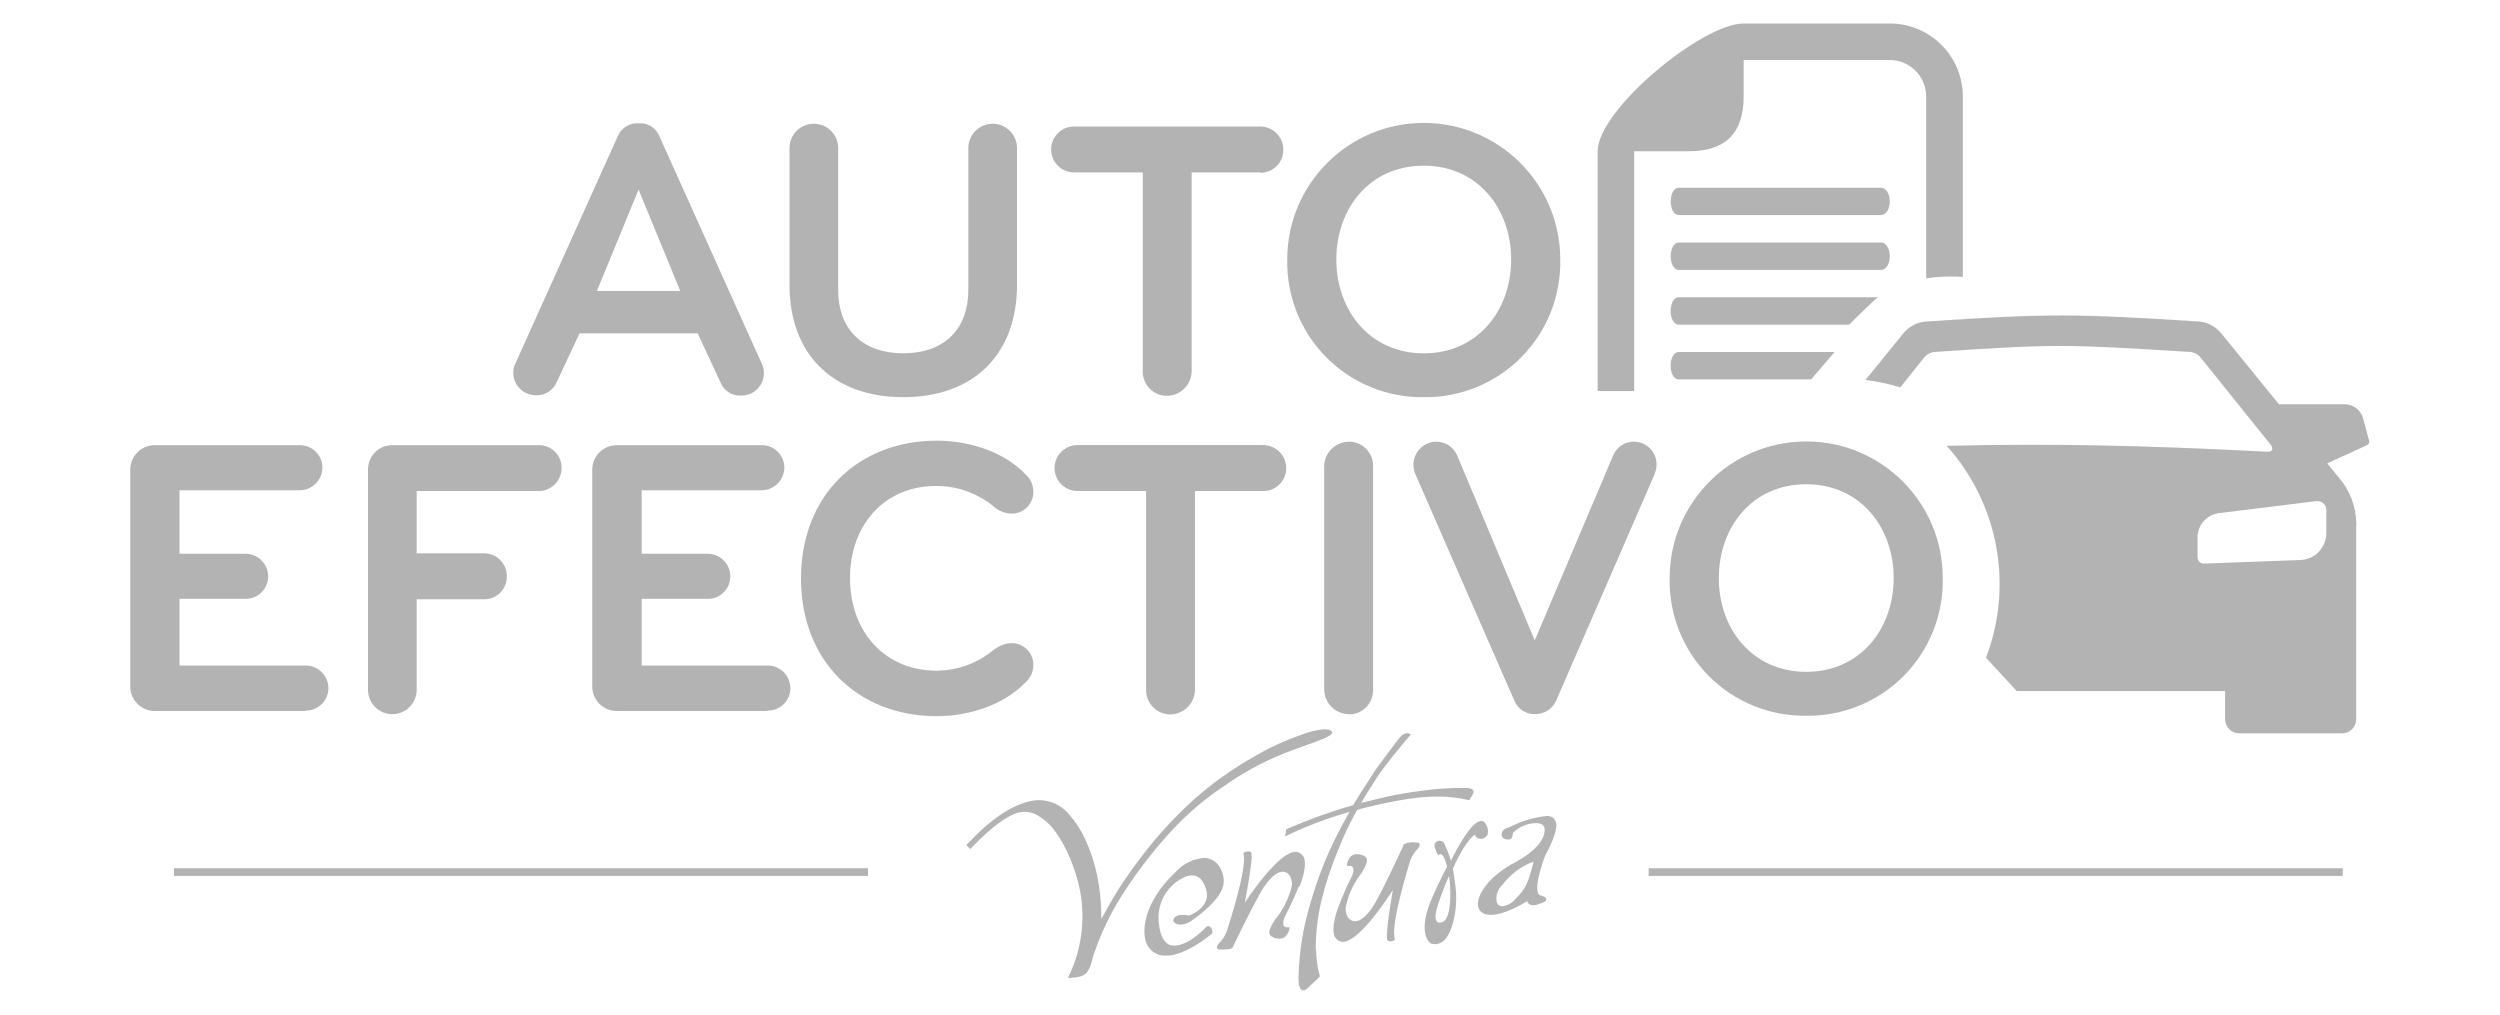
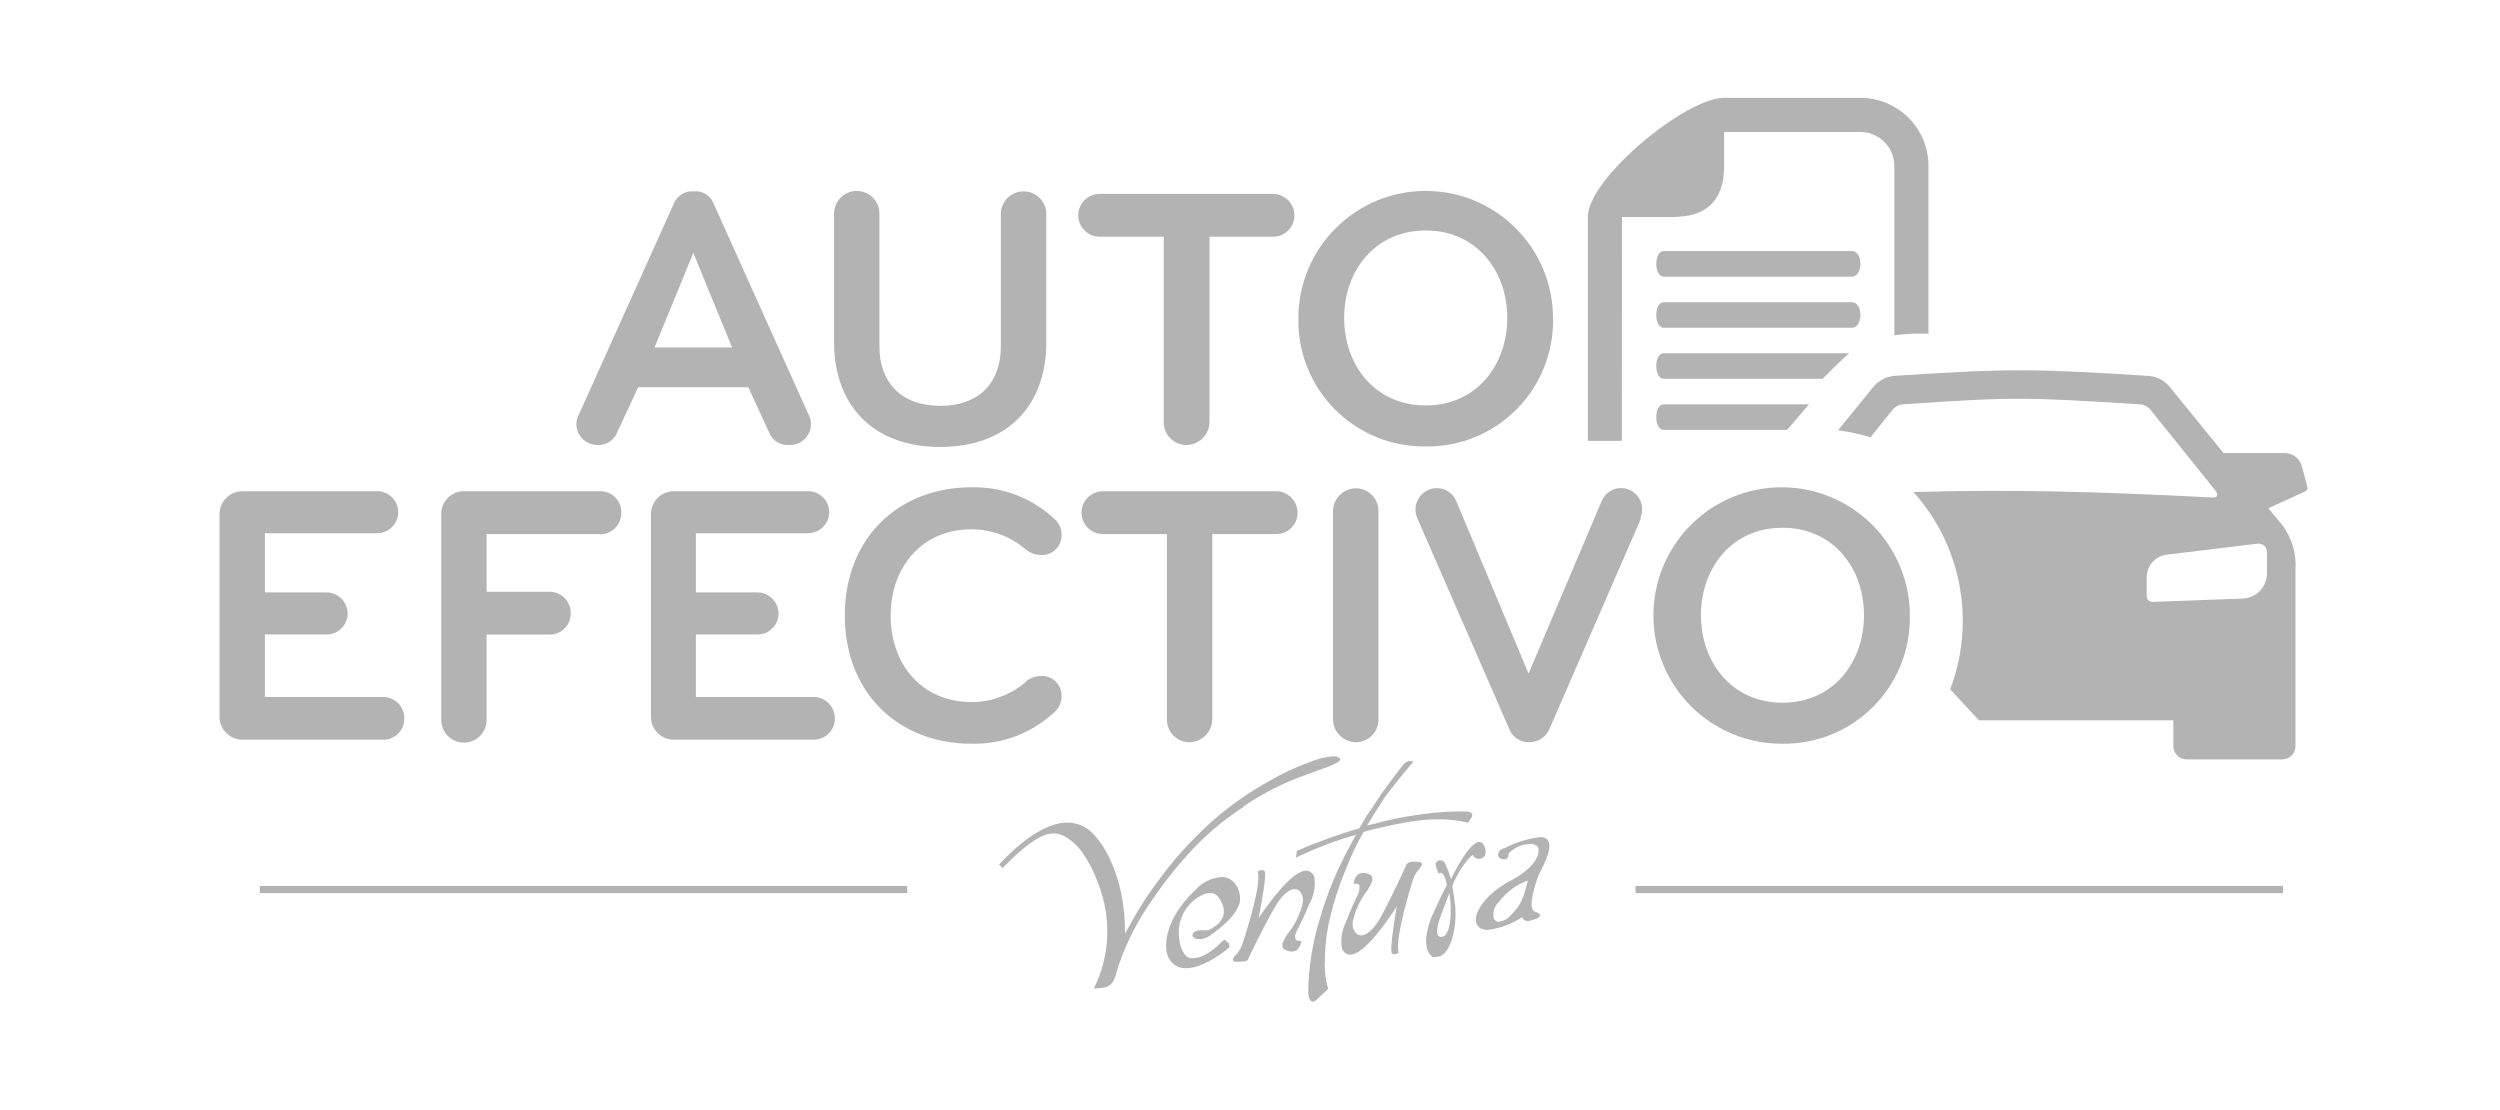
- <svg xmlns="http://www.w3.org/2000/svg" id="Capa_1" data-name="Capa 1" viewBox="0 0 300 121.75">
+ <svg xmlns="http://www.w3.org/2000/svg" id="Capa_1" data-name="Capa 1" viewBox="0 0 253.49 112.49">
  <defs>
    <style>.cls-1,.cls-2{fill:#b3b3b3;}.cls-2{fill-rule:evenodd;}</style>
  </defs>
-   <path class="cls-1" d="M83.72,40H69.54l-2.73,5.85a2.58,2.58,0,0,1-2.44,1.58,2.71,2.71,0,0,1-2.78-2.73,2.57,2.57,0,0,1,.29-1.15L74.14,16.33a2.52,2.52,0,0,1,2.49-1.53,2.46,2.46,0,0,1,2.49,1.53L91.39,43.59a2.58,2.58,0,0,1,.28,1.15,2.7,2.7,0,0,1-2.77,2.73,2.52,2.52,0,0,1-2.44-1.58ZM76.63,22.75l-5,12.16h10Z" />
-   <path class="cls-1" d="M116.2,17.77a2.92,2.92,0,1,1,5.84,0V34.2c0,8.24-5.13,13.46-13.65,13.46S94.74,42.44,94.74,34.2V17.77a2.92,2.92,0,1,1,5.84,0V34.82c0,4.45,2.68,7.57,7.81,7.57s7.81-3.11,7.81-7.57Z" />
-   <path class="cls-1" d="M151.22,20.69H143V44.5a3,3,0,0,1-3,3,2.9,2.9,0,0,1-2.87-3V20.69h-8.24a2.75,2.75,0,1,1,0-5.51h22.27A2.78,2.78,0,0,1,154,18a2.74,2.74,0,0,1-2.78,2.73" />
-   <path class="cls-1" d="M170.86,47.66a16.17,16.17,0,0,1-16.39-16.53,16.38,16.38,0,1,1,32.76,0,16.17,16.17,0,0,1-16.38,16.53m0-27.78c-6.52,0-10.49,5.17-10.49,11.26s4,11.26,10.49,11.26,10.49-5.17,10.49-11.26-4-11.26-10.49-11.26" />
-   <path class="cls-1" d="M36.63,85.32h-18a2.94,2.94,0,0,1-3-2.92V56.34a2.94,2.94,0,0,1,3-2.92H35.91a2.7,2.7,0,0,1,2.78,2.68,2.74,2.74,0,0,1-2.78,2.73H21.54v7.62h7.91a2.73,2.73,0,0,1,2.73,2.73,2.69,2.69,0,0,1-2.73,2.68H21.54v8H36.63a2.74,2.74,0,0,1,2.78,2.73,2.7,2.7,0,0,1-2.78,2.68" />
-   <path class="cls-1" d="M64.66,58.92H50V66.4h8.14a2.73,2.73,0,0,1,2.68,2.78,2.69,2.69,0,0,1-2.68,2.73H50V82.78a2.92,2.92,0,0,1-5.84,0V56.34a2.9,2.9,0,0,1,2.92-2.92H64.66a2.7,2.7,0,0,1,2.73,2.73,2.77,2.77,0,0,1-2.73,2.78" />
-   <path class="cls-1" d="M92.07,85.32h-18a2.94,2.94,0,0,1-3-2.92V56.34a2.94,2.94,0,0,1,3-2.92H91.34a2.7,2.7,0,0,1,2.78,2.68,2.74,2.74,0,0,1-2.78,2.73H77v7.62h7.91a2.73,2.73,0,0,1,2.73,2.73,2.69,2.69,0,0,1-2.73,2.68H77v8H92.07a2.74,2.74,0,0,1,2.78,2.73,2.7,2.7,0,0,1-2.78,2.68" />
-   <path class="cls-1" d="M119.46,77.85a3.33,3.33,0,0,1,1.91-.67A2.58,2.58,0,0,1,124,79.86a2.71,2.71,0,0,1-.91,2c-2.73,2.83-6.95,4.08-10.68,4.08-9.39,0-16.29-6.52-16.29-16.53s6.9-16.53,16.29-16.53c3.74,0,8,1.24,10.68,4.07a2.71,2.71,0,0,1,.91,2,2.58,2.58,0,0,1-2.64,2.68,3.32,3.32,0,0,1-1.91-.67,10.7,10.7,0,0,0-7-2.64C106.14,58.25,102,63,102,69.37s4.12,11.11,10.39,11.11a10.72,10.72,0,0,0,7-2.63" />
-   <path class="cls-1" d="M151.59,58.92H143.4V82.73a3,3,0,0,1-3,3,2.91,2.91,0,0,1-2.87-3V58.92h-8.23a2.75,2.75,0,1,1,0-5.51h22.27a2.78,2.78,0,0,1,2.78,2.78,2.74,2.74,0,0,1-2.78,2.73" />
-   <path class="cls-1" d="M216.75,85.89a16.17,16.17,0,0,1-16.39-16.53,16.38,16.38,0,1,1,32.77,0,16.17,16.17,0,0,1-16.38,16.53m0-27.78c-6.51,0-10.49,5.17-10.49,11.26s4,11.25,10.49,11.25,10.49-5.17,10.49-11.25-4-11.26-10.49-11.26" />
-   <path class="cls-2" d="M231,38.59a3.93,3.93,0,0,0-2.66,1.49l-4.48,5.51a25,25,0,0,1,4.17.9L230.82,43a1.91,1.91,0,0,1,1.36-.77c14.89-1,15.78-.9,30.61,0a1.91,1.91,0,0,1,1.36.77l8.39,10.44c.26.37.17.86-.53.76-15.08-.77-25.79-1-38.41-.7a24.8,24.8,0,0,1,4.72,25.43l3.69,4h25v3.33A1.7,1.7,0,0,0,268.71,88h12.35a1.69,1.69,0,0,0,1.68-1.69V63.57a8.67,8.67,0,0,0-1.63-5.7l-1.84-2.27,4.54-2.07c.33-.15.58-.3.48-.66l-.73-2.71a2.31,2.31,0,0,0-2.09-1.65h-8l-6.86-8.44A4,4,0,0,0,264,38.59c-15-.95-18-1-33,0m47,21.54a1.08,1.08,0,0,1,1.16,1.11V64a3.24,3.24,0,0,1-3.08,3.2l-11.6.43a.74.74,0,0,1-.77-.74V64.36a2.94,2.94,0,0,1,2.7-2.8Z" />
-   <path class="cls-1" d="M225.36,35.67h-23.9c-1.31,0-1.31,3.29,0,3.29h20.44s2.77-2.79,3.46-3.29" />
-   <path class="cls-1" d="M196.1,18.15h6.57q6.57,0,6.57-6.57V7.2h17.52a4.39,4.39,0,0,1,4.38,4.38V33.4a20.11,20.11,0,0,1,3-.22c.47,0,.94,0,1.4.05V11.58a8.76,8.76,0,0,0-8.76-8.76H209.24c-5,0-17.52,10.37-17.52,15.33V46.93h4.38Z" />
-   <path class="cls-1" d="M225.67,29.1h-24.2c-1.31,0-1.31,3.29,0,3.29h24.2c1.47,0,1.47-3.29,0-3.29" />
-   <path class="cls-1" d="M225.67,22.53h-24.2c-1.31,0-1.31,3.28,0,3.28h24.2c1.47,0,1.47-3.28,0-3.28" />
-   <path class="cls-1" d="M201.46,45.53h15.87l2.82-3.29H201.46c-1.31,0-1.31,3.29,0,3.29" />
-   <rect class="cls-1" x="20.87" y="104.19" width="83.29" height="0.92" />
-   <rect class="cls-1" x="197.84" y="104.19" width="83.29" height="0.92" />
-   <path class="cls-1" d="M161.9,85.7a3,3,0,0,1-3-3V56a3,3,0,0,1,3-3,2.9,2.9,0,0,1,2.87,3V82.73a2.9,2.9,0,0,1-2.87,3" />
-   <path class="cls-1" d="M198.55,56.91,186.72,84.12a2.77,2.77,0,0,1-2.49,1.58,2.62,2.62,0,0,1-2.49-1.58L169.85,56.91a2.83,2.83,0,0,1-.24-1.1A2.79,2.79,0,0,1,172.29,53a2.74,2.74,0,0,1,2.54,1.58l9.34,22.27,9.44-22.27A2.69,2.69,0,0,1,196.06,53a2.73,2.73,0,0,1,2.73,2.73,3.27,3.27,0,0,1-.24,1.15" />
-   <path class="cls-1" d="M157.89,114a25.58,25.58,0,0,1,.64-5.76,41.66,41.66,0,0,1,2.12-6.42,35.68,35.68,0,0,1,2.21-4.63c.68-.21,1.69-.46,3-.74.8-.17,1.6-.33,2.37-.46s1.47-.23,2.14-.3,1.37-.1,2.1-.1a15.66,15.66,0,0,1,3.77.42l.08,0,.1-.17c.37-.54.41-.73.41-.83,0-.41-.62-.44-.82-.45h-.22l-1.11,0a34.64,34.64,0,0,0-4,.32c-1.64.21-3.15.47-4.5.78l-2.84.69c.58-1,1.23-2,1.94-3.12s2.91-3.8,3.61-4.62l.43-.48-.14-.06a1,1,0,0,0-.34-.09h0a1.32,1.32,0,0,0-.88.54c-.31.35-2.75,3.64-2.87,3.82l-.5.77c-.65,1-1,1.6-1.22,1.88l-.74,1.21-.24.41a1.25,1.25,0,0,1-.28.09l-1,.29c-.34.09-1.24.4-2.62.88s-2.63,1-3.7,1.45l-.43.18-.15.87.64-.31a47.22,47.22,0,0,1,7.11-2.64h0a.62.62,0,0,1-.1.15l-.67,1.21a45.39,45.39,0,0,0-3.9,9.48,33,33,0,0,0-1.47,9.09c0,.63.07,1.48.57,1.5h0a.67.67,0,0,0,.47-.23l1.16-1.08.14-.14.14-.14.08-.08,0-.06a11.15,11.15,0,0,1-.44-3.18m-1.54,4.78h0Z" />
-   <path class="cls-1" d="M155.94,106.41c.9-2.22.61-3.28.59-3.33a1.17,1.17,0,0,0-1-.86c-1.87-.09-5.15,4.59-6.15,6.09.11-.6.31-1.65.48-2.7.54-3.33.31-3.38.16-3.41a.85.85,0,0,0-.77.14l-.05,0,0,.06c.58,1.67-2,9.33-2,9.4v0a4,4,0,0,1-.93,1.4c-.05.05-.31.33-.23.55s.17.19.37.19h.38c.72,0,1.19-.06,1.26-.54,3.2-6.59,3.77-7.17,3.79-7.19l0,0s1.1-1.66,2.11-1.61h0a1,1,0,0,1,.77.42,1.83,1.83,0,0,1,.27,1.41,10,10,0,0,1-2,3.95c-.48.74-.75,1.27-.65,1.65a.59.59,0,0,0,.31.38,1.94,1.94,0,0,0,.79.23,1.24,1.24,0,0,0,.61-.12c.54-.25.68-1.09.69-1.12l0-.13h-.31a.42.42,0,0,1-.38-.19c-.18-.3.06-.93.16-1.14a37.68,37.68,0,0,0,1.65-3.59" />
-   <path class="cls-1" d="M169.8,101.07l-.23,0c-.71.05-1.18.09-1.24.56-3.08,6.65-3.64,7.24-3.65,7.26l0,0s-1.08,1.71-2.11,1.66a1,1,0,0,1-.77-.4,1.82,1.82,0,0,1-.29-1.4,9.92,9.92,0,0,1,1.88-4c.46-.75.72-1.29.62-1.67a.59.59,0,0,0-.32-.37,1.89,1.89,0,0,0-.76-.21,1.27,1.27,0,0,0-.64.13c-.53.26-.66,1.09-.66,1.13l0,.14.14,0c.29,0,.47,0,.56.17.18.3,0,.93-.14,1.14a39,39,0,0,0-1.58,3.62c-.86,2.24-.54,3.29-.53,3.35a1.17,1.17,0,0,0,1,.84c1.87.09,5.08-4.69,6.06-6.21-.1.61-.28,1.66-.43,2.71-.48,3.34-.24,3.38-.09,3.41a.85.85,0,0,0,.77-.16l0,0,0-.06c-.62-1.66,1.82-9.36,1.84-9.44h0a4,4,0,0,1,.9-1.42c.05-.05.31-.33.22-.55s-.21-.21-.54-.18" />
-   <path class="cls-1" d="M184.88,107.47a.47.47,0,0,1-.29-.26c-.52-1.06.8-4.43.8-4.46,1.75-3.22,1.38-4.07,1.26-4.22-.12-.38-.46-.59-1-.62a12.71,12.71,0,0,0-4.61,1.4,1,1,0,0,0-.77.49.7.7,0,0,0,0,.65c.23.34.78.29.78.29.37,0,.45-.41.49-.64,0,0,0-.11,0-.14a4.05,4.05,0,0,1,2.81-1.19c.29,0,1,.11,1,.7.17,2.32-4,4.24-4,4.26-2.93,1.72-4.13,3.77-4,4.95a1.19,1.19,0,0,0,.86,1,2.06,2.06,0,0,0,.56.1c1.62.08,3.92-1.29,4.48-1.63a.71.71,0,0,0,.68.48,1.83,1.83,0,0,0,.76-.16c.6-.17.85-.33.86-.54s-.2-.34-.66-.49M184,103.4l0,.17c-.6,2.21-.81,3-2.14,4.3a2.39,2.39,0,0,1-1.61.88.67.67,0,0,1-.62-.42,2.21,2.21,0,0,1,.66-2.15A8.28,8.28,0,0,1,184,103.4" />
-   <path class="cls-1" d="M178.45,100.32a1.49,1.49,0,0,0,0-1.14c-.16-.42-.39-.64-.68-.66-1.22-.06-3.13,3.69-3.65,4.77a15.52,15.52,0,0,0-.78-2,.93.93,0,0,0-.23-.31.9.9,0,0,0-.34-.09.59.59,0,0,0-.58.34.4.4,0,0,0,0,.42.25.25,0,0,1,0,.08,3.71,3.71,0,0,0,.31.79l.06.11.1-.07a.28.28,0,0,1,.19-.07c.29,0,.61.63.79,1.54-1,1.84-2,4.19-2,4.21-1.55,4,0,5,.14,5a1.65,1.65,0,0,0,.38.06,1.52,1.52,0,0,0,1.17-.49c1-1,1.48-3.52,1.41-5.37,0-.85-.35-2.92-.39-3.21.14-.31,1.41-3.21,2.63-4.07a.74.74,0,0,0,.66.51h.07a.84.84,0,0,0,.68-.37m-4.9,10a.79.79,0,0,1-.63.41.48.48,0,0,1-.48-.19c-.37-.56.24-2.2.5-2.9.46-1.25.8-2.1,1-2.51.18,1,.37,4.05-.38,5.19" />
-   <path class="cls-1" d="M147.42,93.95a35.17,35.17,0,0,1,7.87-4c2-.76,4.87-1.6,4.55-2.12-.15-.24-.4-.32-1-.32a10.18,10.18,0,0,0-2.84.72,31,31,0,0,0-5.43,2.52,42.16,42.16,0,0,0-7.31,5.19,53.17,53.17,0,0,0-4.52,4.65c-1.14,1.37-2.22,2.77-3.2,4.16a41.35,41.35,0,0,0-2.39,3.75c-.51.93-.81,1.46-1,1.76a24.58,24.58,0,0,0-.51-5.3,20.2,20.2,0,0,0-1.4-4.21,12.06,12.06,0,0,0-1.93-3,4.69,4.69,0,0,0-4.69-1.61c-2.28.49-4.84,2.24-7.59,5.2l-.07.08.48.46.07-.08c2.45-2.56,4.41-4,5.83-4.32a3.1,3.1,0,0,1,2.18.37,6.85,6.85,0,0,1,2.16,2,15,15,0,0,1,1.69,3.07,20.11,20.11,0,0,1,1.14,3.51,16.52,16.52,0,0,1-1.28,10.76l-.07.16h.17a7,7,0,0,0,1.14-.13,1.72,1.72,0,0,0,1-.58,4.09,4.09,0,0,0,.6-1.51,6.73,6.73,0,0,1,.38-1.14l.23-.66a33.33,33.33,0,0,1,3.4-6.58,56,56,0,0,1,5.38-6.92,35,35,0,0,1,6.9-5.82" />
-   <path class="cls-1" d="M145.09,111.11a.59.59,0,0,0-.41.19s-2.07,2.26-3.86,2.17a2,2,0,0,1-.37-.05c-.71-.18-1.27-1.22-1.38-2.6a5.32,5.32,0,0,1,2.9-5.48,2.22,2.22,0,0,1,1.12-.29c.77,0,1.33.61,1.65,1.7.6,2-1.71,3-2,3.1-.07,0-.29,0-.56-.05a1.71,1.71,0,0,0-1.14.21c-.27.24-.27.43-.23.56s.35.36.74.38a2.24,2.24,0,0,0,1.21-.31c.16-.11,3.94-2.58,4.08-4.69a3.13,3.13,0,0,0-.73-2.25,2.21,2.21,0,0,0-1.57-.75,5.12,5.12,0,0,0-3.5,1.73c-3.84,3.58-4.22,7.41-3.28,8.87a2.38,2.38,0,0,0,2,1.13c2.44.12,5.6-2.58,5.73-2.69l0,0v-.05c0-.08,0-.75-.44-.76" />
+   <path class="cls-1" d="M75.88,39.27H64.71l-2.15,4.61a2,2,0,0,1-1.92,1.24A2.14,2.14,0,0,1,58.44,43a2,2,0,0,1,.23-.91l9.67-21.48a2,2,0,0,1,2-1.21,1.94,1.94,0,0,1,2,1.21l9.67,21.48a2,2,0,0,1,.22.91A2.13,2.13,0,0,1,80,45.12,2,2,0,0,1,78,43.88ZM70.3,25.64l-3.93,9.59h7.86Z" />
+   <path class="cls-1" d="M101.48,21.71a2.3,2.3,0,1,1,4.61,0v13c0,6.49-4,10.61-10.76,10.61S84.57,41.16,84.57,34.66v-13a2.3,2.3,0,1,1,4.6,0V35.15c0,3.51,2.11,6,6.16,6s6.15-2.45,6.15-6Z" />
+   <path class="cls-1" d="M129.09,24h-6.45V42.78a2.35,2.35,0,0,1-2.34,2.34A2.29,2.29,0,0,1,118,42.78V24h-6.5a2.17,2.17,0,1,1,0-4.34h17.56a2.19,2.19,0,0,1,2.19,2.19A2.16,2.16,0,0,1,129.09,24" />
+   <path class="cls-1" d="M144.57,45.27a12.74,12.74,0,0,1-12.92-13,12.91,12.91,0,1,1,25.82,0,12.74,12.74,0,0,1-12.91,13m0-21.9c-5.14,0-8.27,4.08-8.27,8.87s3.13,8.87,8.27,8.87,8.27-4.08,8.27-8.87-3.13-8.87-8.27-8.87" />
+   <path class="cls-1" d="M38.76,75H24.6a2.32,2.32,0,0,1-2.34-2.3V52.11a2.32,2.32,0,0,1,2.34-2.3H38.19a2.13,2.13,0,0,1,2.19,2.11,2.16,2.16,0,0,1-2.19,2.15H26.86v6H33.1a2.15,2.15,0,0,1,2.15,2.15,2.12,2.12,0,0,1-2.15,2.11H26.86v6.34h11.9A2.16,2.16,0,0,1,41,72.84,2.13,2.13,0,0,1,38.76,75" />
+   <path class="cls-1" d="M60.86,54.15H49.34V60h6.42a2.15,2.15,0,0,1,2.11,2.19,2.12,2.12,0,0,1-2.11,2.15H49.34V73a2.3,2.3,0,0,1-4.6,0V52.11a2.29,2.29,0,0,1,2.3-2.3H60.86A2.12,2.12,0,0,1,63,52a2.18,2.18,0,0,1-2.15,2.19" />
+   <path class="cls-1" d="M82.46,75H68.3A2.32,2.32,0,0,1,66,72.65V52.11a2.32,2.32,0,0,1,2.34-2.3H81.89a2.13,2.13,0,0,1,2.19,2.11,2.16,2.16,0,0,1-2.19,2.15H70.56v6h6.23a2.15,2.15,0,0,1,2.15,2.15,2.12,2.12,0,0,1-2.15,2.11H70.56v6.34h11.9a2.16,2.16,0,0,1,2.19,2.15A2.13,2.13,0,0,1,82.46,75" />
+   <path class="cls-1" d="M104.05,69.07a2.62,2.62,0,0,1,1.51-.53,2,2,0,0,1,2.08,2.11,2.14,2.14,0,0,1-.72,1.55,11.9,11.9,0,0,1-8.42,3.21c-7.4,0-12.84-5.14-12.84-13s5.44-13,12.84-13a11.89,11.89,0,0,1,8.42,3.21,2.14,2.14,0,0,1,.72,1.55,2,2,0,0,1-2.08,2.11,2.62,2.62,0,0,1-1.51-.53,8.43,8.43,0,0,0-5.55-2.08c-4.95,0-8.19,3.74-8.19,8.76s3.24,8.76,8.19,8.76a8.45,8.45,0,0,0,5.55-2.08" />
+   <path class="cls-1" d="M129.38,54.15h-6.46V72.92a2.35,2.35,0,0,1-2.34,2.34,2.29,2.29,0,0,1-2.26-2.34V54.15h-6.49a2.17,2.17,0,1,1,0-4.34h17.56A2.19,2.19,0,0,1,131.57,52a2.16,2.16,0,0,1-2.19,2.15" />
+   <path class="cls-1" d="M180.74,75.41a13,13,0,1,1,12.91-13,12.75,12.75,0,0,1-12.91,13m0-21.9c-5.13,0-8.27,4.08-8.27,8.87s3.14,8.87,8.27,8.87S189,67.18,189,62.38s-3.13-8.87-8.27-8.87" />
+   <path class="cls-2" d="M192,38.12a3.1,3.1,0,0,0-2.1,1.17l-3.53,4.34a19.74,19.74,0,0,1,3.29.71l2.2-2.74A1.5,1.5,0,0,1,192.9,41c11.73-.8,12.44-.71,24.13,0a1.51,1.51,0,0,1,1.07.61l6.61,8.23c.2.29.13.68-.42.6-11.89-.61-20.33-.83-30.27-.55a19.55,19.55,0,0,1,3.72,20l2.91,3.15h19.72V75.7A1.34,1.34,0,0,0,221.7,77h9.73a1.33,1.33,0,0,0,1.32-1.33V57.81a6.83,6.83,0,0,0-1.28-4.5L230,51.53l3.58-1.63c.26-.12.46-.23.38-.52l-.57-2.14a1.82,1.82,0,0,0-1.65-1.3h-6.28l-5.41-6.65a3.12,3.12,0,0,0-2.1-1.17c-11.84-.75-14.16-.78-26,0m37,17a.85.85,0,0,1,.91.88v2.17a2.56,2.56,0,0,1-2.43,2.52l-9.15.34a.58.58,0,0,1-.61-.59v-2a2.31,2.31,0,0,1,2.12-2.21Z" />
+   <path class="cls-1" d="M187.53,35.82H168.69c-1,0-1,2.59,0,2.59h16.11s2.18-2.2,2.72-2.59" />
+   <path class="cls-1" d="M164.46,22h5.18q5.18,0,5.18-5.18V13.38h13.81a3.46,3.46,0,0,1,3.45,3.45V34a15.85,15.85,0,0,1,2.35-.17c.37,0,.74,0,1.11,0V16.83a6.91,6.91,0,0,0-6.91-6.91H174.82C170.91,9.92,161,18.1,161,22V44.7h3.45Z" />
+   <path class="cls-1" d="M187.77,30.64H168.69c-1,0-1,2.59,0,2.59h19.08c1.16,0,1.16-2.59,0-2.59" />
+   <path class="cls-1" d="M187.77,25.46H168.69c-1,0-1,2.59,0,2.59h19.08c1.16,0,1.16-2.59,0-2.59" />
+   <path class="cls-1" d="M168.69,43.59H181.2L183.43,41H168.69c-1,0-1,2.59,0,2.59" />
+   <rect class="cls-1" x="26.34" y="89.83" width="65.65" height="0.73" />
+   <rect class="cls-1" x="165.84" y="89.83" width="65.65" height="0.73" />
+   <path class="cls-1" d="M137.51,75.26a2.35,2.35,0,0,1-2.35-2.34V51.85a2.35,2.35,0,0,1,2.35-2.34,2.29,2.29,0,0,1,2.26,2.34V72.92a2.29,2.29,0,0,1-2.26,2.34" />
+   <path class="cls-1" d="M166.39,52.57,157.07,74a2.18,2.18,0,0,1-2,1.25,2.07,2.07,0,0,1-2-1.25l-9.36-21.45a2.23,2.23,0,0,1-.19-.87,2.2,2.2,0,0,1,2.11-2.19,2.16,2.16,0,0,1,2,1.25l7.36,17.56,7.44-17.56a2.12,2.12,0,0,1,1.93-1.25,2.15,2.15,0,0,1,2.15,2.15,2.58,2.58,0,0,1-.19.9" />
+   <path class="cls-1" d="M134.34,97.6a20.16,20.16,0,0,1,.51-4.54A32.84,32.84,0,0,1,136.52,88a28.13,28.13,0,0,1,1.74-3.65c.54-.16,1.33-.36,2.35-.58.63-.14,1.26-.26,1.87-.37s1.16-.18,1.69-.24,1.08-.08,1.65-.08a12.35,12.35,0,0,1,3,.33h.06l.08-.13c.29-.42.32-.57.32-.65,0-.32-.49-.35-.65-.35h-.18l-.88,0a27.3,27.3,0,0,0-3.16.25c-1.29.17-2.49.37-3.55.62l-2.24.55c.46-.79,1-1.61,1.53-2.46s2.3-3,2.85-3.64l.34-.38-.11,0a.77.77,0,0,0-.27-.07h0a1,1,0,0,0-.7.42c-.25.28-2.17,2.87-2.26,3l-.39.61c-.51.77-.83,1.26-1,1.48l-.58,1-.19.32a1,1,0,0,1-.22.07l-.78.23c-.26.07-1,.32-2.07.7s-2.08.77-2.92,1.15l-.34.14-.12.69.51-.24a37.23,37.23,0,0,1,5.6-2.08h0a.49.49,0,0,1-.08.12l-.53,1a35.78,35.78,0,0,0-3.08,7.47,26.05,26.05,0,0,0-1.16,7.16c0,.5.05,1.16.45,1.18h0a.52.52,0,0,0,.37-.18l.92-.85.11-.11.11-.11.06-.06,0,0a8.79,8.79,0,0,1-.35-2.5m-1.21,3.77h0Z" />
+   <path class="cls-1" d="M132.81,91.59a4.41,4.41,0,0,0,.47-2.63.92.92,0,0,0-.8-.68c-1.48-.07-4.06,3.62-4.85,4.8.09-.48.24-1.3.38-2.13.43-2.62.25-2.66.13-2.69a.67.67,0,0,0-.61.11l0,0,0,.05c.46,1.32-1.57,7.35-1.59,7.41v0a3.17,3.17,0,0,1-.73,1.1s-.25.26-.18.43.14.15.29.15h.3c.56,0,.94,0,1-.42,2.53-5.19,3-5.65,3-5.67l0,0s.87-1.31,1.66-1.27h0a.8.8,0,0,1,.6.33,1.44,1.44,0,0,1,.21,1.11,7.88,7.88,0,0,1-1.54,3.11c-.37.58-.59,1-.51,1.3a.47.47,0,0,0,.25.3,1.53,1.53,0,0,0,.62.18,1,1,0,0,0,.48-.09c.42-.2.54-.86.54-.88l0-.11h-.25a.33.33,0,0,1-.3-.15c-.14-.24,0-.73.13-.9a29.7,29.7,0,0,0,1.3-2.83" />
+   <path class="cls-1" d="M143.73,87.37h-.18c-.56,0-.93.07-1,.44-2.43,5.24-2.87,5.71-2.88,5.72l0,0s-.85,1.34-1.66,1.31a.8.8,0,0,1-.61-.32,1.43,1.43,0,0,1-.23-1.1,7.82,7.82,0,0,1,1.48-3.14c.36-.59.57-1,.49-1.31a.47.47,0,0,0-.25-.29,1.49,1.49,0,0,0-.6-.17,1,1,0,0,0-.5.1c-.42.21-.52.86-.52.89l0,.11h.11c.23,0,.37,0,.44.14s0,.73-.11.9a30.7,30.7,0,0,0-1.24,2.85,4.41,4.41,0,0,0-.41,2.64.92.92,0,0,0,.8.66c1.47.07,4-3.69,4.77-4.9-.08.48-.22,1.31-.34,2.13-.37,2.63-.19,2.67-.07,2.69a.67.67,0,0,0,.61-.12l0,0,0,0c-.49-1.31,1.43-7.38,1.45-7.44h0A3.17,3.17,0,0,1,144,88s.24-.26.17-.43-.17-.16-.42-.15" />
+   <path class="cls-1" d="M155.62,92.42a.37.37,0,0,1-.23-.21c-.41-.83.63-3.49.63-3.51,1.38-2.53,1.09-3.21,1-3.33-.09-.3-.36-.47-.8-.49A10,10,0,0,0,152.58,86a.75.75,0,0,0-.61.39.55.55,0,0,0,0,.51c.18.27.62.23.62.23.29,0,.35-.33.39-.51s0-.09,0-.11a3.19,3.19,0,0,1,2.22-.94c.23,0,.76.09.8.55.13,1.83-3.14,3.34-3.19,3.36-2.31,1.36-3.25,3-3.16,3.9a.94.94,0,0,0,.68.83,1.62,1.62,0,0,0,.44.08A7.8,7.8,0,0,0,154.33,93a.56.56,0,0,0,.54.38,1.44,1.44,0,0,0,.6-.13c.47-.13.67-.26.68-.42s-.16-.27-.52-.39m-.72-3.21,0,.14c-.47,1.74-.64,2.33-1.68,3.39a1.89,1.89,0,0,1-1.27.7.53.53,0,0,1-.49-.33,1.74,1.74,0,0,1,.52-1.69,6.53,6.53,0,0,1,3-2.19" />
+   <path class="cls-1" d="M150.55,86.78a1.17,1.17,0,0,0,0-.89c-.12-.33-.31-.51-.54-.52-1,0-2.47,2.91-2.88,3.76a12.23,12.23,0,0,0-.61-1.59.73.73,0,0,0-.18-.24.71.71,0,0,0-.27-.07.47.47,0,0,0-.46.26.32.32,0,0,0,0,.33.19.19,0,0,1,0,.07,2.92,2.92,0,0,0,.25.63l0,.09.08-.06a.22.22,0,0,1,.15-.05c.23,0,.48.5.62,1.21-.76,1.45-1.56,3.3-1.57,3.32-1.22,3.15,0,3.91.11,4a1.3,1.3,0,0,0,.3,0,1.2,1.2,0,0,0,.92-.39c.8-.8,1.17-2.77,1.11-4.23,0-.67-.27-2.3-.31-2.53s1.12-2.53,2.08-3.21a.58.58,0,0,0,.52.41H150a.66.66,0,0,0,.53-.29m-3.87,7.87a.62.62,0,0,1-.49.33.38.38,0,0,1-.37-.15c-.29-.44.19-1.73.4-2.29.37-1,.63-1.65.77-2,.14.82.29,3.2-.3,4.09" />
+   <path class="cls-1" d="M126.09,81.76a27.72,27.72,0,0,1,6.2-3.15c1.54-.6,3.84-1.26,3.59-1.67-.12-.19-.31-.25-.79-.25a8,8,0,0,0-2.24.57,24.42,24.42,0,0,0-4.28,2,33.23,33.23,0,0,0-5.76,4.09A41.91,41.91,0,0,0,119.25,87c-.9,1.08-1.75,2.18-2.52,3.28a32.59,32.59,0,0,0-1.88,3c-.4.73-.64,1.15-.78,1.39a19.38,19.38,0,0,0-.4-4.18,15.92,15.92,0,0,0-1.1-3.32,9.51,9.51,0,0,0-1.52-2.4,3.7,3.7,0,0,0-3.7-1.27c-1.8.39-3.81,1.77-6,4.1l-.06.06.37.36.06-.06c1.93-2,3.48-3.16,4.6-3.4a2.44,2.44,0,0,1,1.72.29,5.4,5.4,0,0,1,1.7,1.59,11.8,11.8,0,0,1,1.33,2.42,15.85,15.85,0,0,1,.9,2.77,13,13,0,0,1-1,8.48l-.06.12h.14a5.53,5.53,0,0,0,.9-.1,1.36,1.36,0,0,0,.81-.46,3.22,3.22,0,0,0,.48-1.19,5.31,5.31,0,0,1,.3-.9l.18-.52a26.28,26.28,0,0,1,2.68-5.18,44.13,44.13,0,0,1,4.24-5.46,27.57,27.57,0,0,1,5.44-4.59" />
+   <path class="cls-1" d="M124.26,95.29a.47.47,0,0,0-.32.15s-1.63,1.78-3,1.71l-.29,0c-.56-.14-1-1-1.09-2.05a4.19,4.19,0,0,1,2.28-4.32,1.75,1.75,0,0,1,.88-.23c.61,0,1,.48,1.3,1.34.47,1.61-1.34,2.36-1.57,2.44-.06,0-.23,0-.44,0a1.35,1.35,0,0,0-.9.16c-.21.19-.22.34-.18.44s.28.28.58.3a1.76,1.76,0,0,0,1-.25c.13-.08,3.1-2,3.22-3.7a2.46,2.46,0,0,0-.57-1.77,1.74,1.74,0,0,0-1.24-.59,4,4,0,0,0-2.76,1.36c-3,2.82-3.33,5.84-2.58,7a1.88,1.88,0,0,0,1.56.89c1.93.09,4.41-2,4.52-2.12l0,0v0c0-.06,0-.59-.35-.6" />
</svg>
